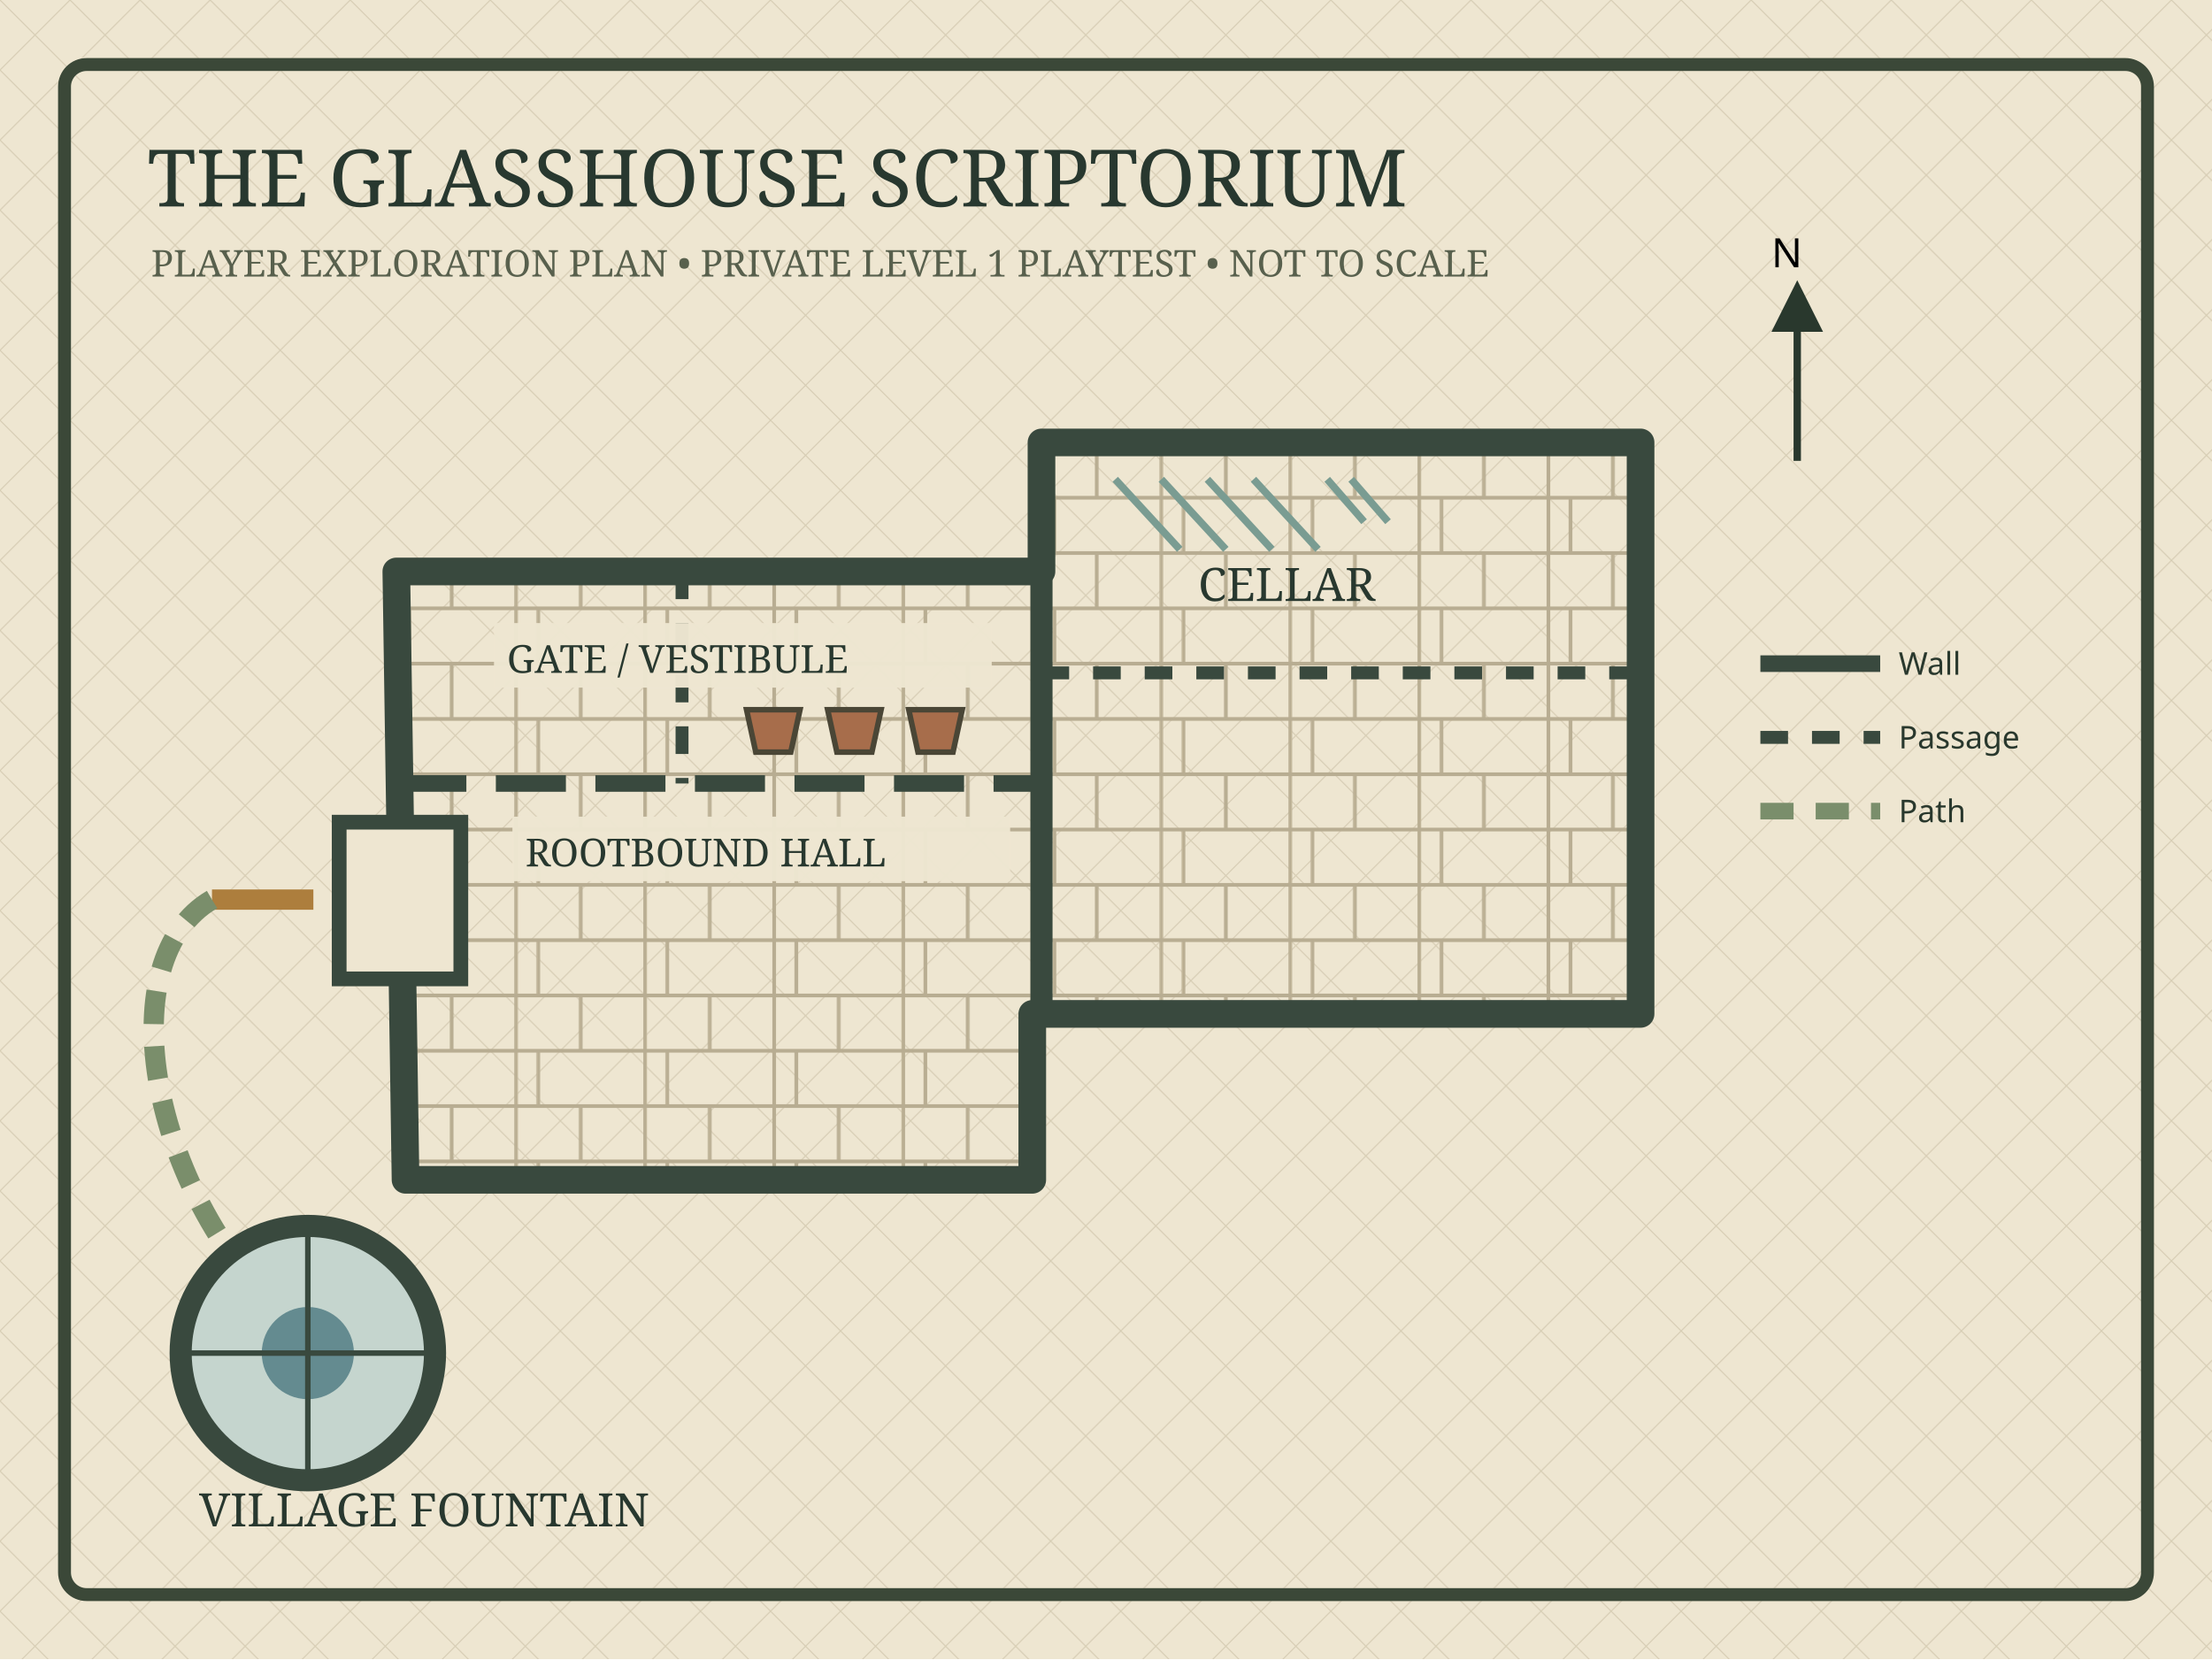
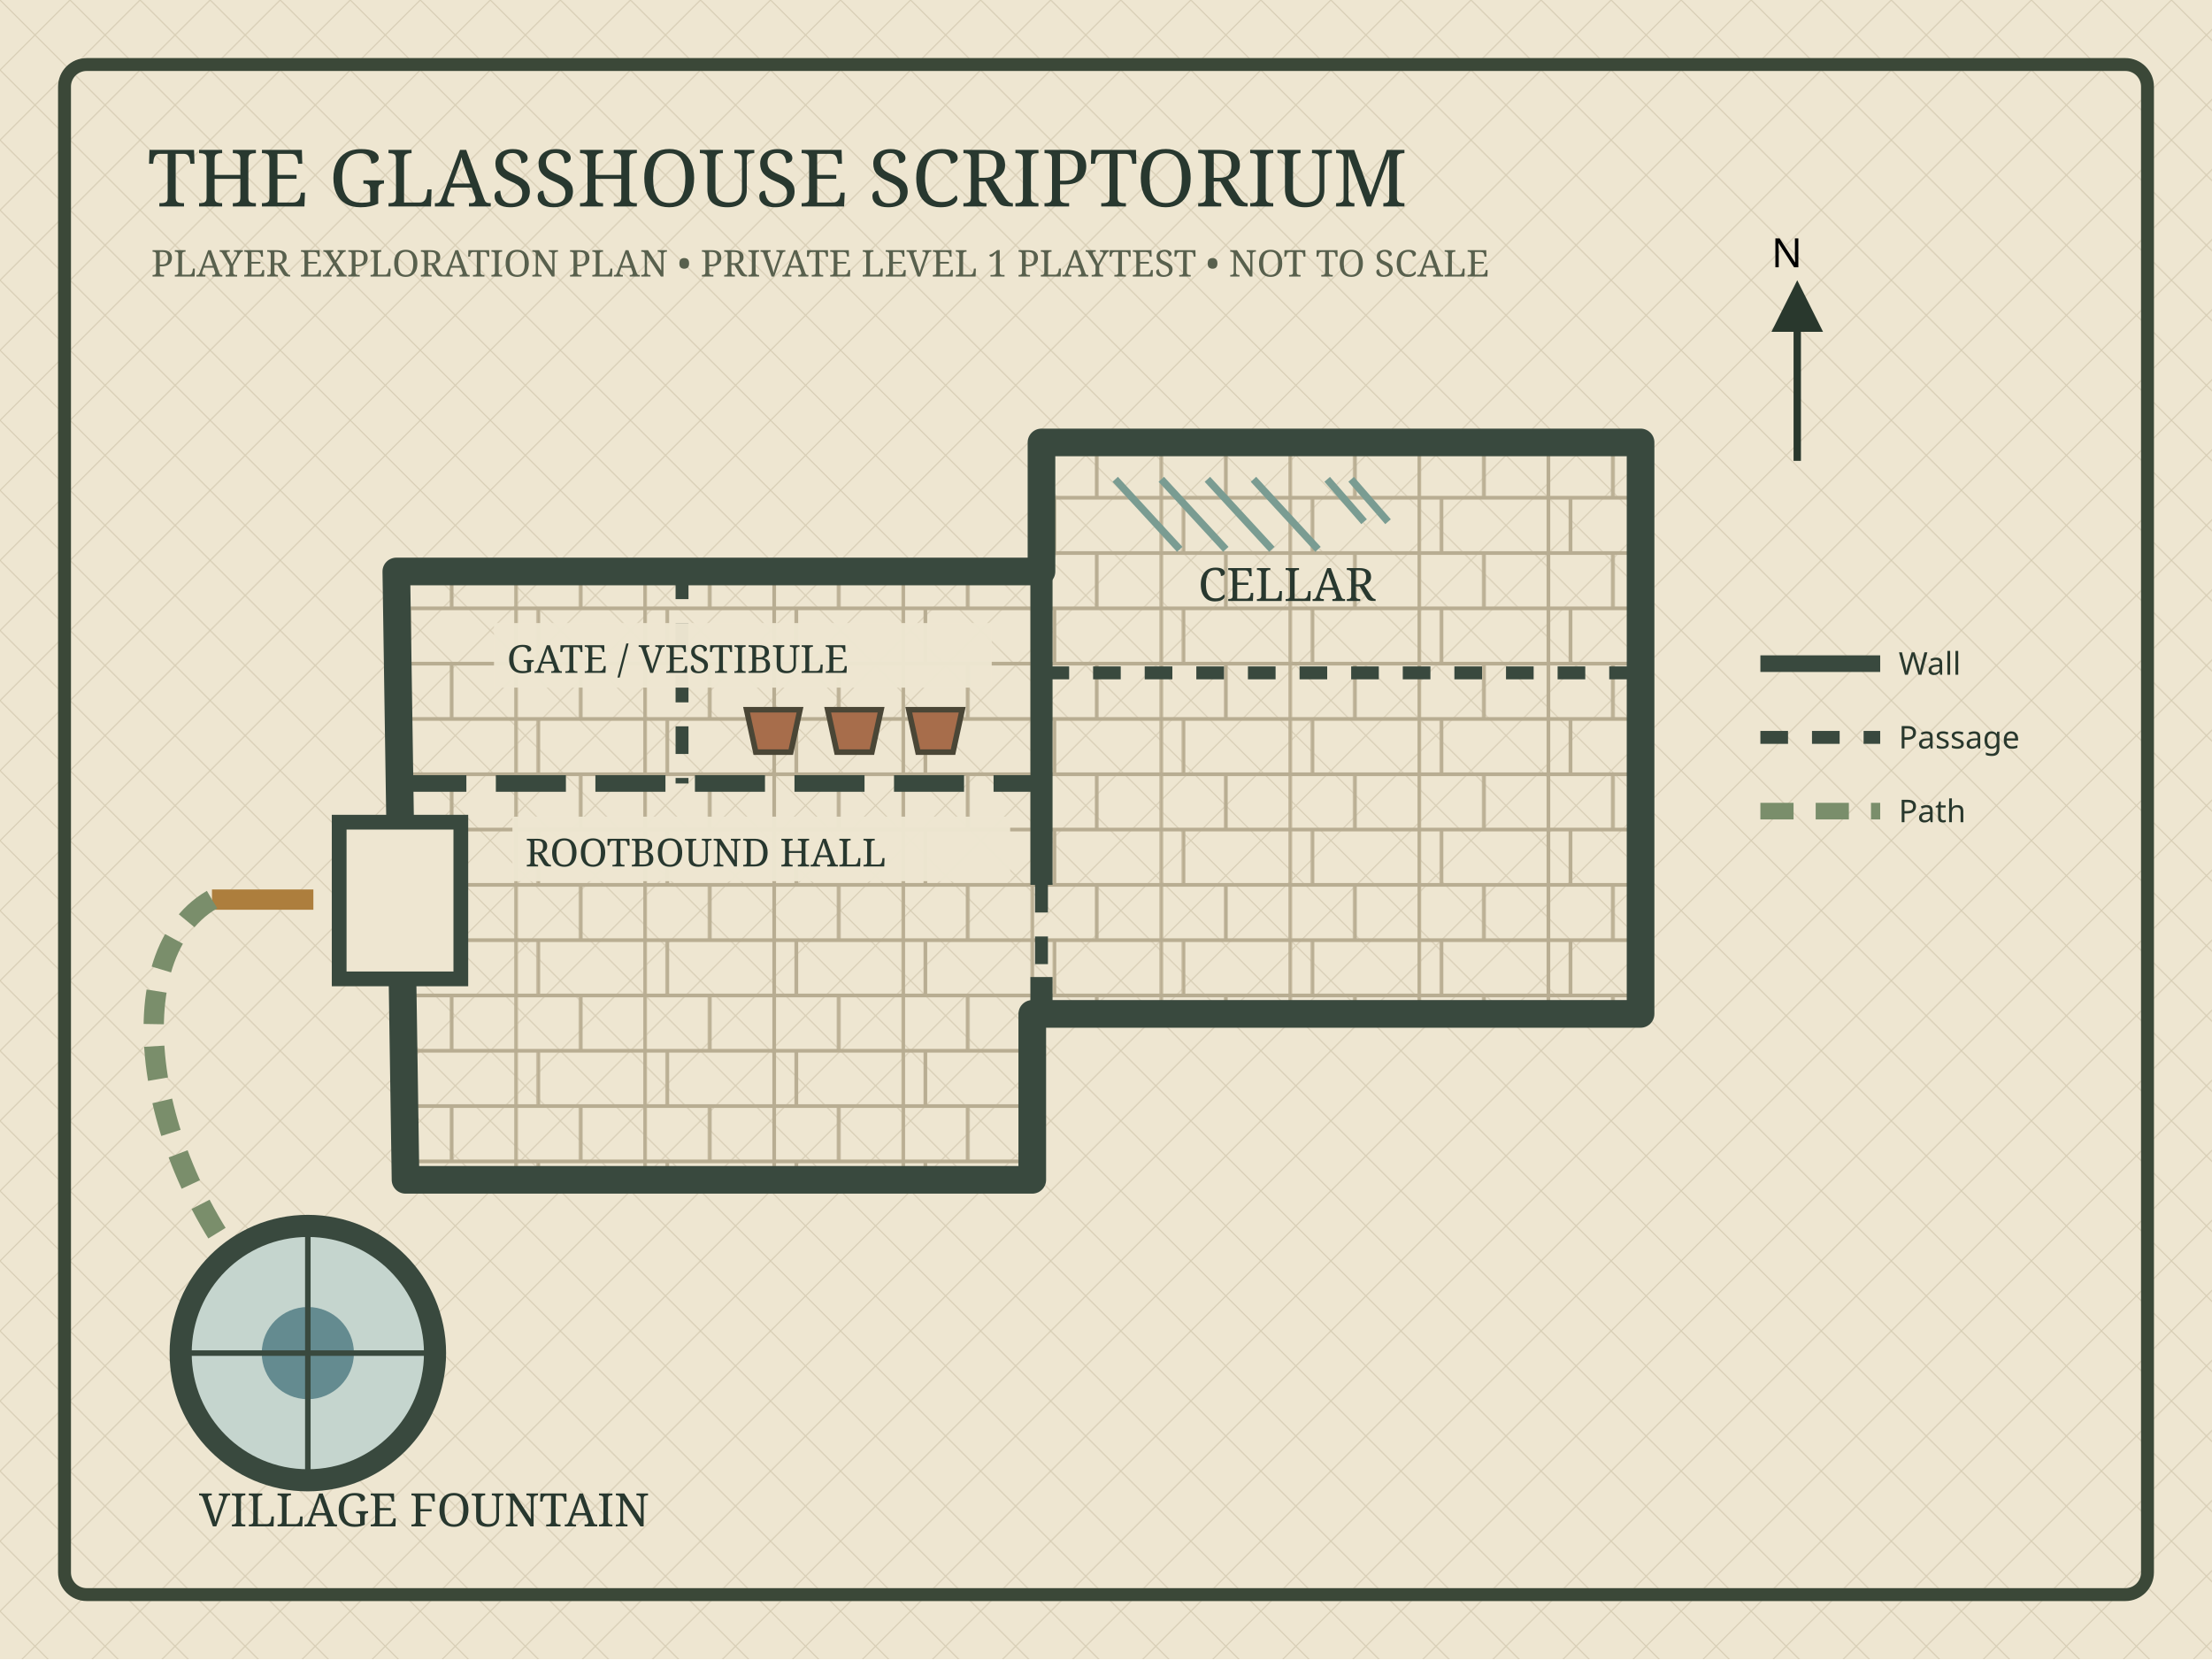
<svg xmlns="http://www.w3.org/2000/svg" viewBox="0 0 1200 900" role="img" aria-labelledby="title desc">
  <defs>
    <pattern id="paper" width="38" height="38" patternUnits="userSpaceOnUse">
      <rect width="38" height="38" fill="#eee6d1" />
      <path d="M0 0L38 38M38 0L0 38" stroke="#d7cdb5" stroke-width=".6" />
    </pattern>
    <pattern id="stone" width="70" height="60" patternUnits="userSpaceOnUse">
      <path d="M0 0H70V60H0ZM0 30H70M35 0V30M12 30V60" fill="none" stroke="#b8ad92" stroke-width="2" />
    </pattern>
  </defs>
  <rect width="1200" height="900" fill="url(#paper)" />
  <rect x="35" y="35" width="1130" height="830" rx="12" fill="none" stroke="#3b4838" stroke-width="7" />
  <text x="80" y="112" font-family="Georgia,serif" font-size="43" fill="#28382f">THE GLASSHOUSE SCRIPTORIUM</text>
  <text x="82" y="150" font-family="Georgia,serif" font-size="20" fill="#58604d">PLAYER EXPLORATION PLAN • PRIVATE LEVEL 1 PLAYTEST • NOT TO SCALE</text>
  <path d="M215 310H565V240H890V550H560V640H220Z" fill="url(#stone)" stroke="#39493e" stroke-width="15" stroke-linejoin="round" />
-   <path d="M565 240V550M560 550V640" stroke="#39493e" stroke-width="12" />
+   <path d="M565 240V480M565 530V550M560 550V640" stroke="#39493e" stroke-width="12" />
+   <path aria-label="Cellar door from rootbound hall" d="M565 480V530" fill="none" stroke="#39493e" stroke-width="7" stroke-dasharray="15 13" />
  <path d="M215 425H565" stroke="#39493e" stroke-width="9" stroke-dasharray="38 16" />
  <path d="M370 310V425" stroke="#39493e" stroke-width="7" stroke-dasharray="15 13" />
  <path d="M565 365H890" stroke="#39493e" stroke-width="7" stroke-dasharray="15 13" />
  <g aria-label="Three ceramic soil pots at the gate" fill="#a76d4b" stroke="#4a4636" stroke-width="3">
    <path d="M405 385h29l-5 23h-19z" />
    <path d="M449 385h29l-5 23h-19z" />
    <path d="M493 385h29l-5 23h-19z" />
  </g>
  <g aria-label="Broken glasshouse roof panels" fill="none" stroke="#7a9c92" stroke-width="4">
    <path d="M605 260l35 38m-10-38l35 38m-10-38l35 38m-10-38l35 38" />
    <path d="M720 260l20 23m-7-23l20 23" />
  </g>
  <rect x="184" y="446" width="66" height="85" fill="#eee6d1" stroke="#39493e" stroke-width="8" />
  <path d="M170 488H115" stroke="#ad7e3d" stroke-width="11" />
  <path d="M115 488C60 520 80 640 150 710" fill="none" stroke="#7a8e6b" stroke-width="11" stroke-dasharray="18 12" />
  <circle cx="167" cy="734" r="69" fill="#c5d5ce" stroke="#39493e" stroke-width="12" />
  <circle cx="167" cy="734" r="25" fill="#648b90" />
  <path d="M167 665V803M98 734H236" stroke="#39493e" stroke-width="3" />
  <g font-family="Georgia,serif" fill="#28382f" font-size="25">
    <rect x="268" y="338" width="270" height="35" fill="#eee6d1" opacity=".97" />
    <rect x="278" y="443" width="270" height="35" fill="#eee6d1" opacity=".97" />
    <text x="275" y="365" font-size="21">GATE / VESTIBULE</text>
    <text x="285" y="470" font-size="21">ROOTBOUND HALL</text>
    <text x="650" y="326">CELLAR</text>
    <text x="108" y="828">VILLAGE FOUNTAIN</text>
  </g>
  <g aria-label="Map line legend" font-family="sans-serif" font-size="17" fill="#29382d">
    <path d="M955 360h65" stroke="#39493e" stroke-width="9" />
    <text x="1030" y="366">Wall</text>
    <path d="M955 400h65" stroke="#39493e" stroke-width="7" stroke-dasharray="15 13" />
    <text x="1030" y="406">Passage</text>
    <path d="M955 440h65" stroke="#7a8e6b" stroke-width="9" stroke-dasharray="18 12" />
    <text x="1030" y="446">Path</text>
  </g>
  <path d="M975 250V160" stroke="#29382d" stroke-width="4" />
  <path d="M975 152l-14 28h28z" fill="#29382d" />
  <text x="961" y="145" font-size="22" font-family="sans-serif">N</text>
</svg>
